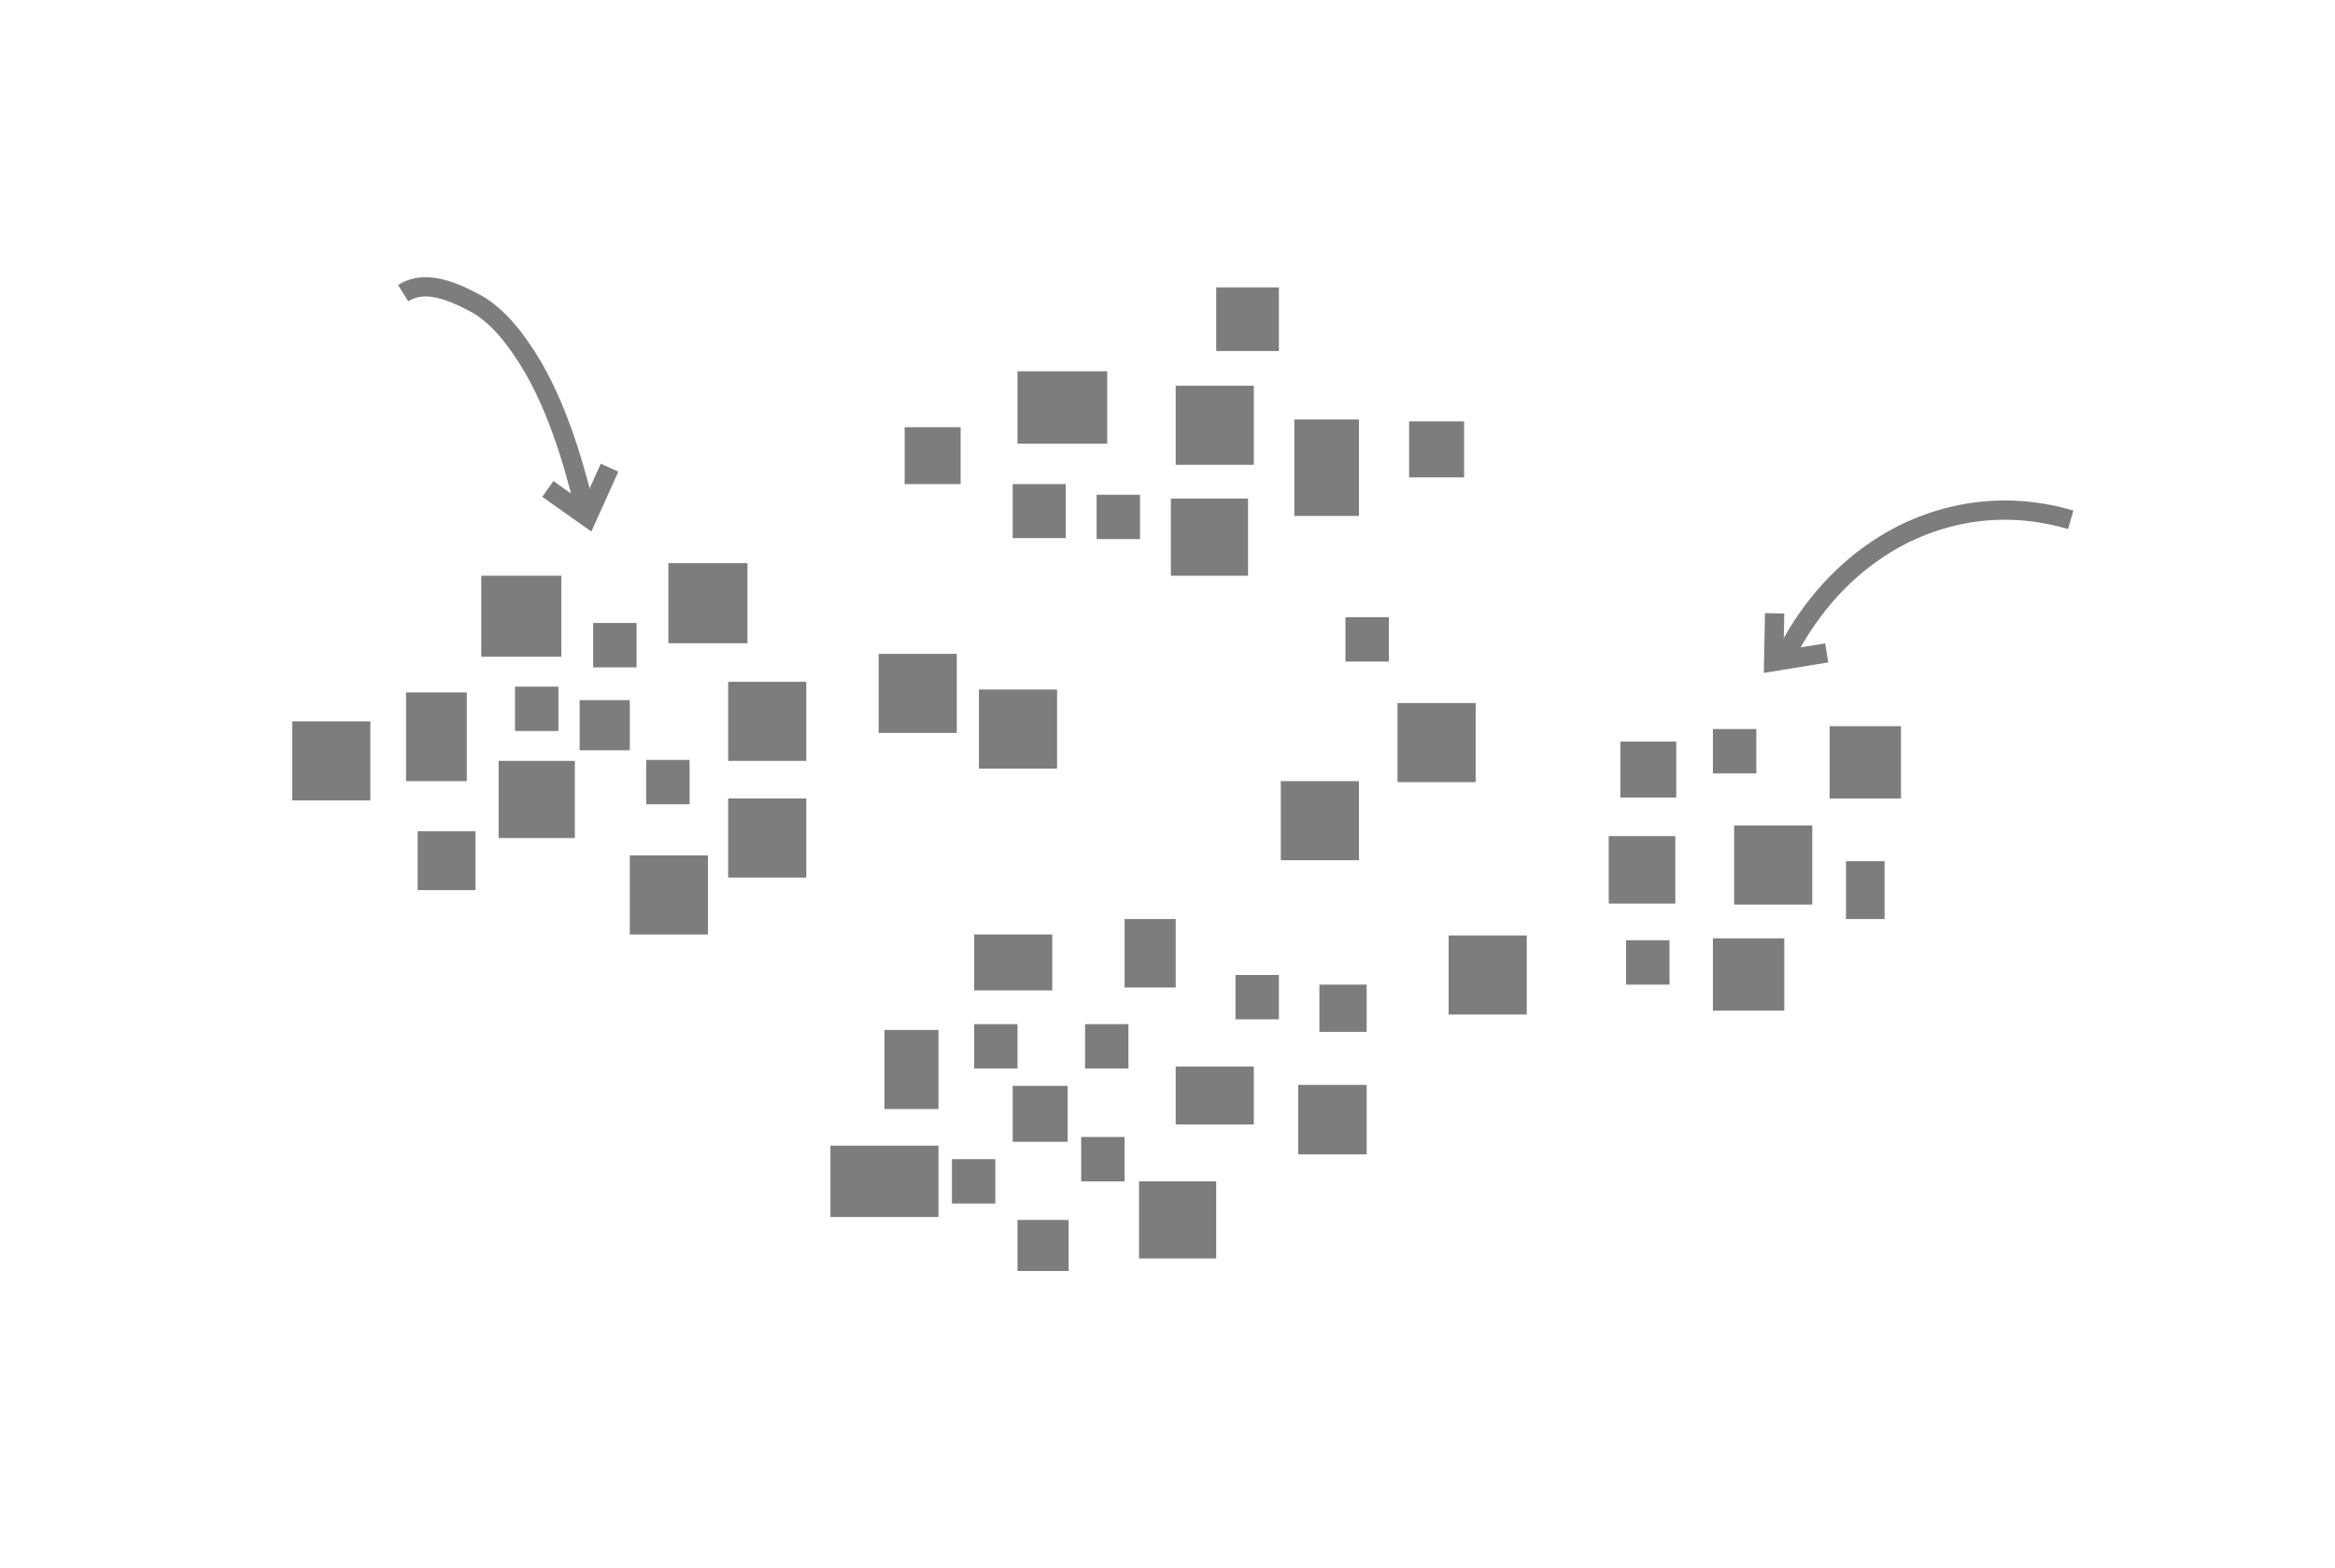
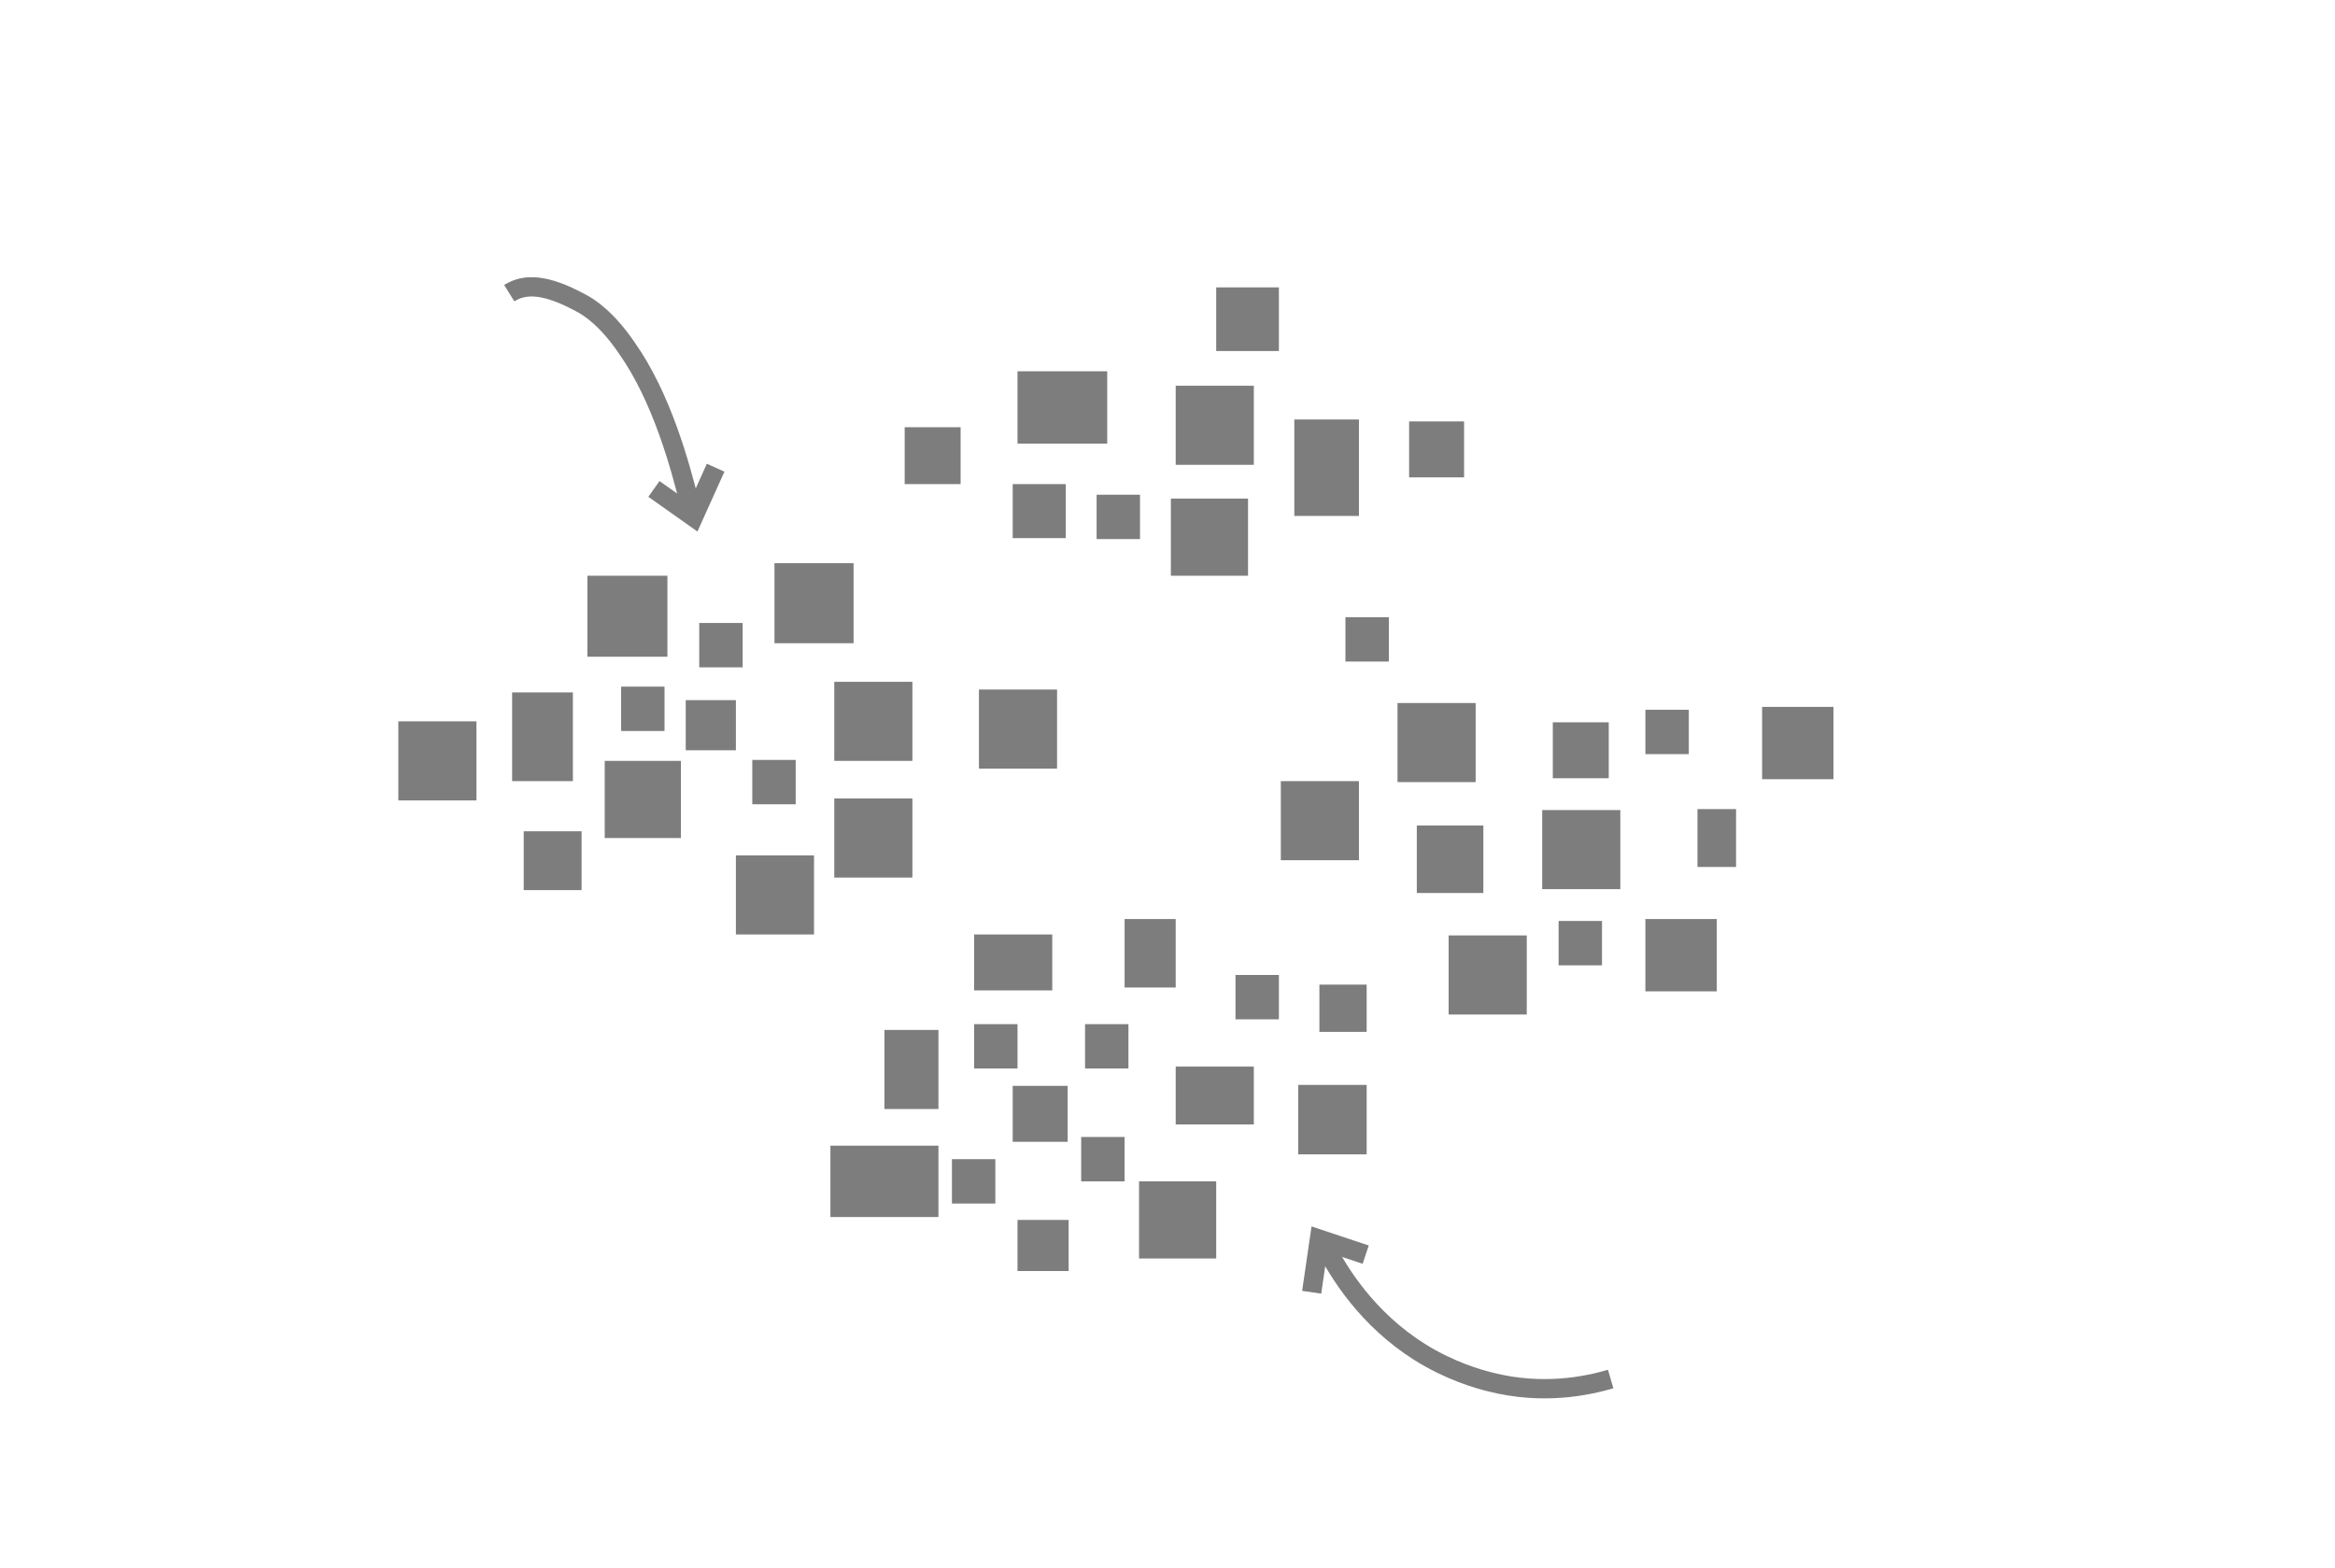
<svg xmlns="http://www.w3.org/2000/svg" version="1.1" id="Layer_1" x="0px" y="0px" viewBox="0 0 242.1 162.5" style="enable-background:new 0 0 242.1 162.5;" xml:space="preserve">
  <style type="text/css">
	.st0{fill:#7D7D7D;}
	.st1{fill:none;stroke:#7D7D7D;stroke-width:2;stroke-miterlimit:10;}
</style>
  <rect x="105.5" y="38.5" class="st0" width="9.3" height="7.5" />
  <rect x="134.2" y="43.5" class="st0" width="6.7" height="10" />
  <rect x="86.1" y="118.8" class="st0" width="11.2" height="7.4" />
  <rect x="118.1" y="122.5" class="st0" width="8" height="8" />
  <rect x="121.4" y="51.7" class="st0" width="8" height="8" />
-   <rect x="179.8" y="85.6" class="st0" width="8.1" height="8.2" />
+   <rect x="159.9" y="84" class="st0" width="8.1" height="8.2" />
  <rect x="121.9" y="40" class="st0" width="8.1" height="8.2" />
  <rect x="132.8" y="81" class="st0" width="8.1" height="8.2" />
  <rect x="101.5" y="71.5" class="st0" width="8.1" height="8.2" />
  <rect x="93.8" y="44.3" class="st0" width="5.8" height="5.9" />
  <rect x="146.1" y="43.7" class="st0" width="5.7" height="5.8" />
  <rect x="150.2" y="97" class="st0" width="8.1" height="8.2" />
  <rect x="105" y="50.2" class="st0" width="5.5" height="5.6" />
  <rect x="121.9" y="110.6" class="st0" width="8.1" height="6" />
-   <rect x="75.5" y="70.7" class="st0" width="8.1" height="8.2" />
-   <rect x="65.3" y="88.7" class="st0" width="8.1" height="8.2" />
-   <rect x="75.5" y="82.8" class="st0" width="8.1" height="8.2" />
+   <rect x="86.5" y="70.7" class="st0" width="8.1" height="8.2" />
+   <rect x="76.3" y="88.7" class="st0" width="8.1" height="8.2" />
+   <rect x="86.5" y="82.8" class="st0" width="8.1" height="8.2" />
  <rect x="91.7" y="106.8" class="st0" width="5.6" height="8.2" />
  <rect x="144.9" y="72.9" class="st0" width="8.1" height="8.2" />
  <rect x="139.5" y="64" class="st0" width="4.5" height="4.6" />
-   <rect x="168.6" y="97.5" class="st0" width="4.5" height="4.6" />
-   <rect x="177.6" y="75.6" class="st0" width="4.5" height="4.6" />
+   <rect x="161.6" y="95.5" class="st0" width="4.5" height="4.6" />
+   <rect x="170.6" y="73.6" class="st0" width="4.5" height="4.6" />
  <rect x="113.7" y="51.3" class="st0" width="4.5" height="4.6" />
-   <rect x="67" y="78.8" class="st0" width="4.5" height="4.6" />
-   <rect x="61.5" y="64.6" class="st0" width="4.5" height="4.6" />
-   <rect x="53.4" y="71.2" class="st0" width="4.5" height="4.6" />
+   <rect x="78" y="78.8" class="st0" width="4.5" height="4.6" />
+   <rect x="72.5" y="64.6" class="st0" width="4.5" height="4.6" />
+   <rect x="64.4" y="71.2" class="st0" width="4.5" height="4.6" />
  <rect x="112.5" y="106.2" class="st0" width="4.5" height="4.6" />
  <rect x="112.1" y="117.9" class="st0" width="4.5" height="4.6" />
  <rect x="128.1" y="101.1" class="st0" width="4.5" height="4.6" />
  <rect x="101" y="106.2" class="st0" width="4.5" height="4.6" />
  <rect x="98.7" y="120.2" class="st0" width="4.5" height="4.6" />
-   <rect x="91.1" y="67.8" class="st0" width="8.1" height="8.2" />
-   <rect x="30.3" y="74.8" class="st0" width="8.1" height="8.2" />
+   <rect x="41.3" y="74.8" class="st0" width="8.1" height="8.2" />
  <rect x="126.1" y="29.8" class="st0" width="6.5" height="6.6" />
  <rect x="101" y="96.9" class="st0" width="8.1" height="5.8" />
  <rect x="105.5" y="126.5" class="st0" width="5.3" height="5.3" />
-   <rect x="191.4" y="89.3" class="st0" width="4" height="6" />
-   <rect x="60.1" y="72.6" class="st0" width="5.2" height="5.2" />
+   <rect x="176" y="83.9" class="st0" width="4" height="6" />
+   <rect x="71.1" y="72.6" class="st0" width="5.2" height="5.2" />
  <rect x="136.8" y="102.1" class="st0" width="4.9" height="4.9" />
  <rect x="116.6" y="95.3" class="st0" width="5.3" height="7.1" />
-   <rect x="51.7" y="78.9" class="st0" width="7.9" height="8" />
-   <rect x="43.3" y="86.2" class="st0" width="6" height="6.1" />
-   <rect x="49.9" y="59.7" class="st0" width="8.3" height="8.4" />
-   <rect x="168" y="76.9" class="st0" width="5.8" height="5.8" />
-   <rect x="177.6" y="97.3" class="st0" width="7.4" height="7.5" />
-   <rect x="189.7" y="75.3" class="st0" width="7.4" height="7.5" />
-   <rect x="166.8" y="86.7" class="st0" width="6.9" height="7" />
-   <rect x="69.3" y="58.4" class="st0" width="8.2" height="8.3" />
-   <rect x="42.1" y="71.8" class="st0" width="6.3" height="9.2" />
+   <rect x="62.7" y="78.9" class="st0" width="7.9" height="8" />
+   <rect x="54.3" y="86.2" class="st0" width="6" height="6.1" />
+   <rect x="60.9" y="59.7" class="st0" width="8.3" height="8.4" />
+   <rect x="161" y="74.9" class="st0" width="5.8" height="5.8" />
+   <rect x="170.6" y="95.3" class="st0" width="7.4" height="7.5" />
+   <rect x="182.7" y="73.3" class="st0" width="7.4" height="7.5" />
+   <rect x="146.9" y="85.6" class="st0" width="6.9" height="7" />
+   <rect x="80.3" y="58.4" class="st0" width="8.2" height="8.3" />
+   <rect x="53.1" y="71.8" class="st0" width="6.3" height="9.2" />
  <rect x="105" y="112.6" class="st0" width="5.7" height="5.8" />
  <rect x="134.6" y="112.5" class="st0" width="7.1" height="7.2" />
-   <path class="st1" d="M214.7,53.9c-2.4-0.7-7-1.7-12.5-0.3c-1.2,0.3-4.1,1.1-7.3,3.2c-5.4,3.5-8.4,8.4-9.8,11.2" />
-   <path class="st1" d="M41.8,30.4c1.6-1,3.7-1,7.4,1c0.8,0.4,2.7,1.6,4.8,4.7c3.6,5.1,5.5,12.1,6.5,16.1" />
-   <polyline class="st1" points="56.8,50.7 60.9,53.6 63.2,48.5 " />
-   <polyline class="st1" points="184,63.6 183.9,68.6 189.4,67.7 " />
+   <path class="st1" d="M167,143c-2.4,0.7-7,1.7-12.5,0.3c-1.2-0.3-4.1-1.1-7.3-3.1c-5.4-3.4-8.4-8.2-9.8-11" />
+   <path class="st1" d="M52.8,30.4c1.6-1,3.7-1,7.4,1c0.8,0.4,2.7,1.6,4.8,4.7c3.6,5.1,5.5,12.1,6.5,16.1" />
+   <polyline class="st1" points="67.8,50.7 71.9,53.6 74.2,48.5 " />
+   <polyline class="st1" points="141.6,130.1 136.8,128.5 136,134 " />
</svg>
